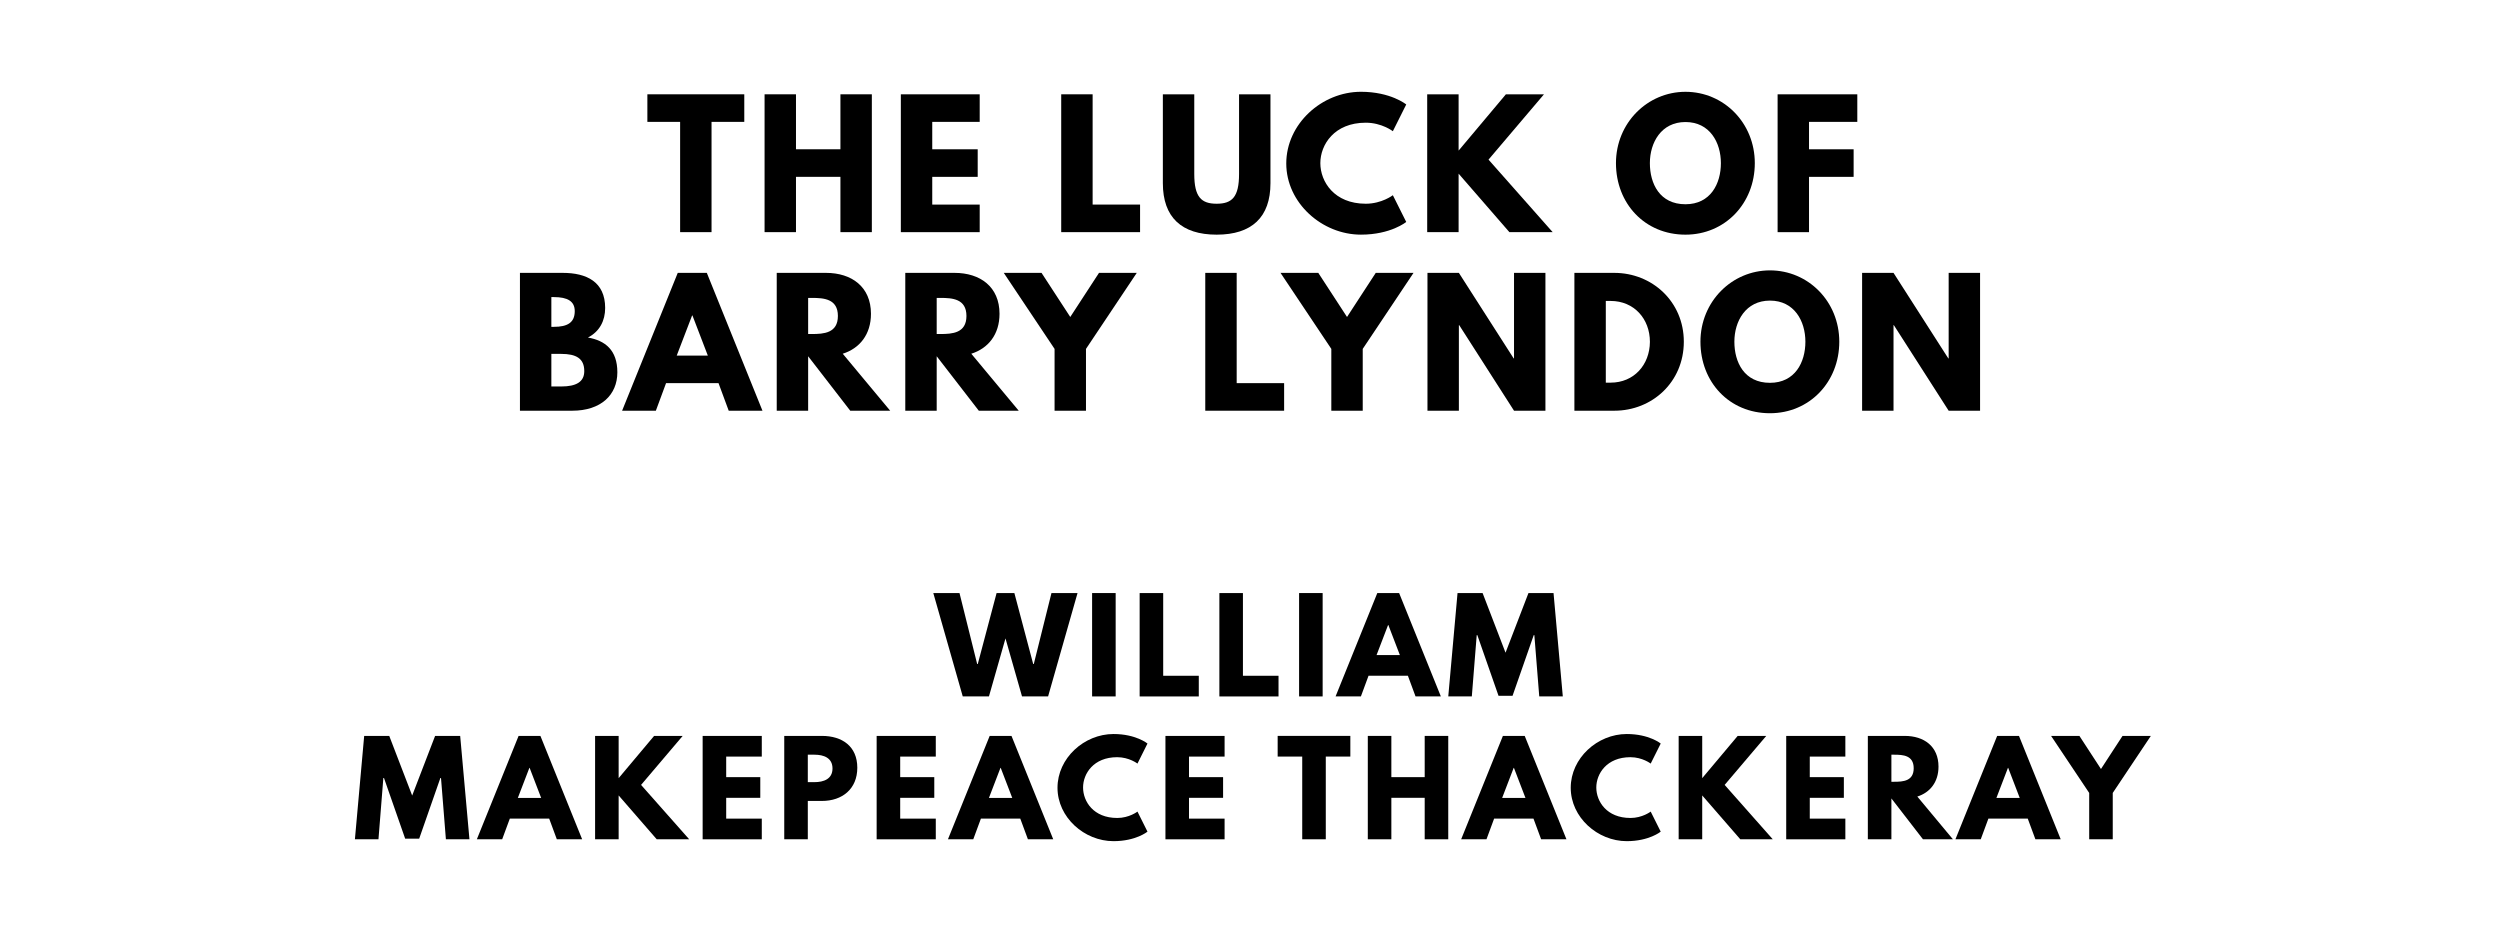
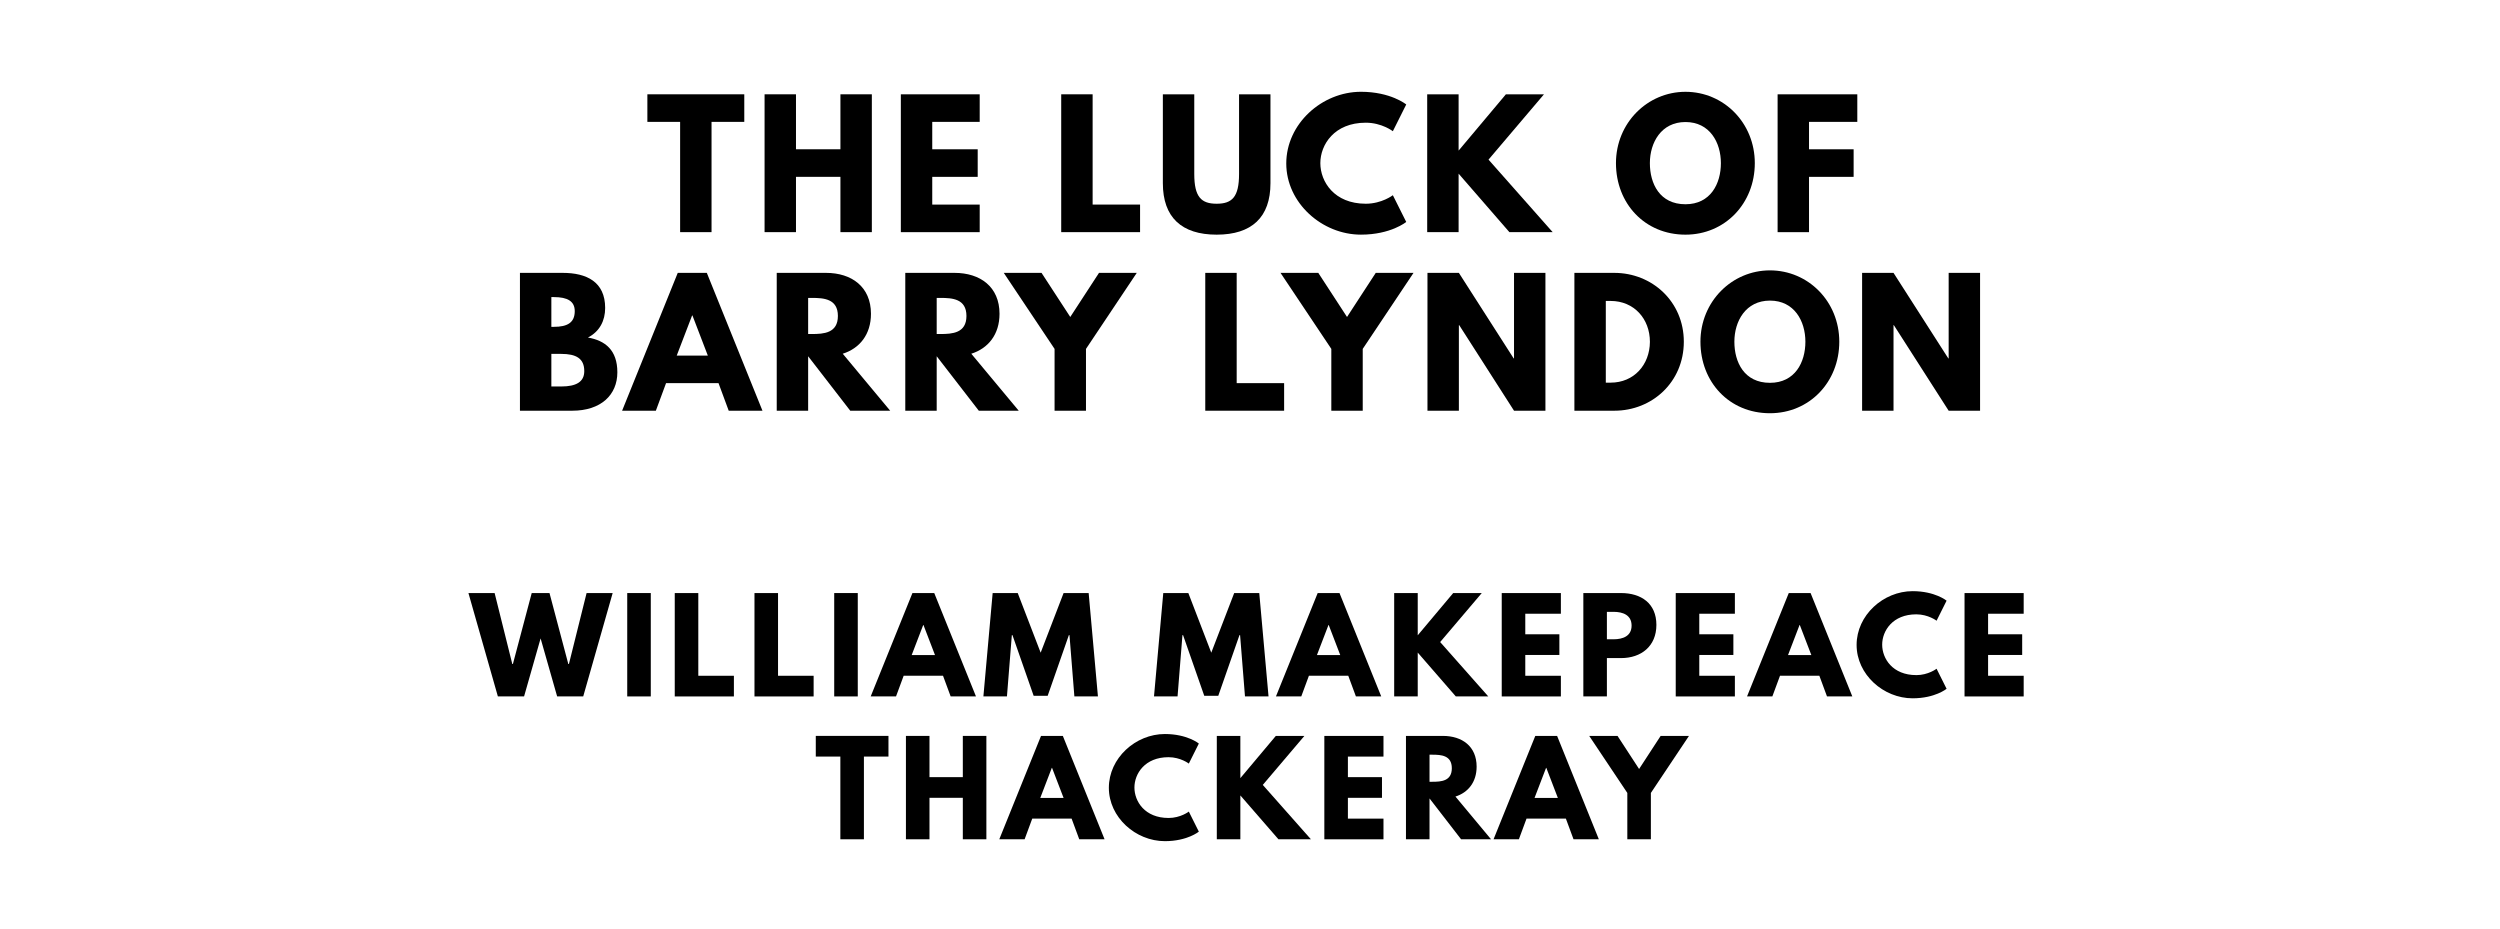
<svg xmlns="http://www.w3.org/2000/svg" version="1.1" viewBox="0 0 1400 520">
  <g aria-label="THE LUCK OF">
    <path d="M362.53,68.25l0.00-15.44l54.27,0.00l0.00,15.44l-18.34,0.00l0.00,61.75l-17.59,0.00l0.00-61.75l-18.34,0.00z" />
    <path d="M445.75,99.03l0.00,30.97l-17.59,0.00l0.00-77.19l17.59,0.00l0.00,30.78l24.89,0.00l0.00-30.78l17.59,0.00l0.00,77.19l-17.59,0.00l0.00-30.97l-24.89,0.00z" />
    <path d="M548.63,52.81l0.00,15.44l-26.57,0.00l0.00,15.35l25.45,0.00l0.00,15.44l-25.45,0.00l0.00,15.53l26.57,0.00l0.00,15.44l-44.16,0.00l0.00-77.19l44.16,0.00z" />
    <path d="M611.87,52.81l0.00,61.75l26.57,0.00l0.00,15.44l-44.16,0.00l0.00-77.19l17.59,0.00z" />
    <path d="M711.46,52.81l0.00,49.78c0.00,19.09-10.48,28.82-30.13,28.82s-30.13-9.73-30.13-28.82l0.00-49.78l17.59,0.00l0.00,44.63c0.00,12.91,3.93,16.65,12.54,16.65s12.54-3.74,12.54-16.65l0.00-44.63l17.59,0.00z" />
    <path d="M764.84,114.09c8.98,0.00,15.16-4.77,15.16-4.77l7.49,14.97s-8.61,7.11-25.36,7.11c-21.80,0.00-41.82-17.78-41.82-39.86c0.00-22.18,19.93-40.14,41.82-40.14c16.75,0.00,25.36,7.11,25.36,7.11l-7.49,14.97s-6.18-4.77-15.16-4.77c-17.68,0.00-25.45,12.35-25.45,22.64c0.00,10.39,7.77,22.74,25.45,22.74z" />
    <path d="M869.49,130.00l-24.23,0.00l-28.44-32.75l0.00,32.75l-17.59,0.00l0.00-77.19l17.59,0.00l0.00,31.53l26.48-31.53l21.33,0.00l-31.06,36.58z" />
    <path d="M904.94,91.36c0.00-22.55,17.68-39.95,38.92-39.95c21.43,0.00,38.83,17.40,38.83,39.95s-16.65,40.05-38.83,40.05c-22.83,0.00-38.92-17.50-38.92-40.05z  M923.93,91.36c0.00,11.51,5.52,23.02,19.93,23.02c14.04,0.00,19.84-11.51,19.84-23.02s-6.18-23.02-19.84-23.02c-13.57,0.00-19.93,11.51-19.93,23.02z" />
    <path d="M1040.09,52.81l0.00,15.44l-27.04,0.00l0.00,15.35l24.98,0.00l0.00,15.44l-24.98,0.00l0.00,30.97l-17.59,0.00l0.00-77.19l44.63,0.00z" />
  </g>
  <g aria-label="BARRY LYNDON">
    <path d="M291.17,152.81l23.95,0.00c13.29,0.00,23.77,4.96,23.77,19.65c0.00,7.11-3.09,13.19-9.64,16.56c9.64,1.68,16.47,7.02,16.47,19.46c0.00,12.73-9.26,21.52-25.26,21.52l-29.29,0.00l0.00-77.19z  M308.76,183.03l1.40,0.00c7.58,0.00,11.70-2.34,11.70-8.80c0.00-5.52-4.02-7.86-11.70-7.86l-1.40,0.00l0.00,16.65z  M308.76,216.43l5.52,0.00c8.33,0.00,12.91-2.53,12.91-8.61c0.00-7.11-4.58-9.64-12.91-9.64l-5.52,0.00l0.00,18.25z" />
    <path d="M395.82,152.81l31.16,77.19l-18.90,0.00l-5.71-15.44l-29.38,0.00l-5.71,15.44l-18.90,0.00l31.16-77.19l16.28,0.00z  M396.38,199.12l-8.61-22.46l-0.19,0.00l-8.61,22.46l17.40,0.00z" />
    <path d="M434.97,152.81l27.60,0.00c14.32,0.00,25.17,7.77,25.17,22.92c0.00,11.60-6.36,19.37-15.81,22.36l26.57,31.91l-22.36,0.00l-23.58-30.50l0.00,30.50l-17.59,0.00l0.00-77.19z  M452.56,187.05l2.06,0.00c6.64,0.00,14.60-0.47,14.60-10.11s-7.95-10.11-14.60-10.11l-2.06,0.00l0.00,20.21z" />
    <path d="M506.96,152.81l27.60,0.00c14.32,0.00,25.17,7.77,25.17,22.92c0.00,11.60-6.36,19.37-15.81,22.36l26.57,31.91l-22.36,0.00l-23.58-30.50l0.00,30.50l-17.59,0.00l0.00-77.19z  M524.55,187.05l2.06,0.00c6.64,0.00,14.60-0.47,14.60-10.11s-7.95-10.11-14.60-10.11l-2.06,0.00l0.00,20.21z" />
    <path d="M562.11,152.81l21.15,0.00l16.09,24.70l16.09-24.70l21.15,0.00l-28.44,42.57l0.00,34.62l-17.59,0.00l0.00-34.62z" />
    <path d="M692.54,152.81l0.00,61.75l26.57,0.00l0.00,15.44l-44.16,0.00l0.00-77.19l17.59,0.00z" />
    <path d="M717.09,152.81l21.15,0.00l16.09,24.70l16.09-24.70l21.15,0.00l-28.44,42.57l0.00,34.62l-17.59,0.00l0.00-34.62z" />
    <path d="M816.97,182.09l0.00,47.91l-17.59,0.00l0.00-77.19l17.59,0.00l30.69,47.91l0.19,0.00l0.00-47.91l17.59,0.00l0.00,77.19l-17.59,0.00l-30.69-47.91l-0.19,0.00z" />
    <path d="M881.66,152.81l22.36,0.00c21.15,0.00,38.92,16.09,38.92,38.55c0.00,22.55-17.68,38.64-38.92,38.64l-22.36,0.00l0.00-77.19z  M899.25,214.28l2.71,0.00c13.01,0.00,21.89-9.92,21.99-22.83c0.00-12.91-8.89-22.92-21.99-22.92l-2.71,0.00l0.00,45.75z" />
    <path d="M952.25,191.36c0.00-22.55,17.68-39.95,38.92-39.95c21.43,0.00,38.83,17.40,38.83,39.95s-16.65,40.05-38.83,40.05c-22.83,0.00-38.92-17.50-38.92-40.05z  M971.25,191.36c0.00,11.51,5.52,23.02,19.93,23.02c14.04,0.00,19.84-11.51,19.84-23.02s-6.18-23.02-19.84-23.02c-13.57,0.00-19.93,11.51-19.93,23.02z" />
    <path d="M1060.37,182.09l0.00,47.91l-17.59,0.00l0.00-77.19l17.59,0.00l30.69,47.91l0.19,0.00l0.00-47.91l17.59,0.00l0.00,77.19l-17.59,0.00l-30.69-47.91l-0.19,0.00z" />
  </g>
-   <g aria-label="WILLIAM">
-     <path d="M572.33,390.00l-9.26-32.49l-9.26,32.49l-14.67,0.00l-16.49-57.89l14.67,0.00l9.89,39.72l0.35,0.00l10.53-39.72l9.96,0.00l10.53,39.72l0.35,0.00l9.89-39.72l14.60,0.00l-16.49,57.89l-14.60,0.00z" />
-     <path d="M624.77,332.11l0.00,57.89l-13.19,0.00l0.00-57.89l13.19,0.00z" />
-     <path d="M651.39,332.11l0.00,46.32l19.93,0.00l0.00,11.58l-33.12,0.00l0.00-57.89l13.19,0.00z" />
-     <path d="M696.04,332.11l0.00,46.32l19.93,0.00l0.00,11.58l-33.12,0.00l0.00-57.89l13.19,0.00z" />
-     <path d="M740.68,332.11l0.00,57.89l-13.19,0.00l0.00-57.89l13.19,0.00z" />
-     <path d="M783.51,332.11l23.37,57.89l-14.18,0.00l-4.28-11.58l-22.04,0.00l-4.28,11.58l-14.18,0.00l23.37-57.89l12.21,0.00z  M783.93,366.84l-6.46-16.84l-0.14,0.00l-6.46,16.84l13.05,0.00z" />
-     <path d="M861.98,390.00l-2.74-34.32l-0.35,0.00l-11.86,33.96l-7.86,0.00l-11.86-33.96l-0.35,0.00l-2.74,34.32l-13.19,0.00l5.19-57.89l14.04,0.00l12.84,33.40l12.84-33.40l14.04,0.00l5.19,57.89l-13.19,0.00z" />
+   <g aria-label="WILLIAM MAKEPEACE">
+     <path d="M312.00,390.00l-9.26-32.49l-9.26,32.49l-14.67,0.00l-16.49-57.89l14.67,0.00l9.89,39.72l0.35,0.00l10.53-39.72l9.96,0.00l10.53,39.72l0.35,0.00l9.89-39.72l14.60,0.00l-16.49,57.89l-14.60,0.00z" />
+     <path d="M364.44,332.11l0.00,57.89l-13.19,0.00l0.00-57.89l13.19,0.00z" />
+     <path d="M391.05,332.11l0.00,46.32l19.93,0.00l0.00,11.58l-33.12,0.00l0.00-57.89l13.19,0.00z" />
+     <path d="M435.70,332.11l0.00,46.32l19.93,0.00l0.00,11.58l-33.12,0.00l0.00-57.89l13.19,0.00z" />
+     <path d="M480.35,332.11l0.00,57.89l-13.19,0.00l0.00-57.89l13.19,0.00z" />
+     <path d="M523.18,332.11l23.37,57.89l-14.18,0.00l-4.28-11.58l-22.04,0.00l-4.28,11.58l-14.18,0.00l23.37-57.89l12.21,0.00z  M523.60,366.84l-6.46-16.84l-0.14,0.00l-6.46,16.84l13.05,0.00z" />
+     <path d="M601.65,390.00l-2.74-34.32l-0.35,0.00l-11.86,33.96l-7.86,0.00l-11.86-33.96l-0.35,0.00l-2.74,34.32l-13.19,0.00l5.19-57.89l14.04,0.00l12.84,33.40l12.84-33.40l14.04,0.00l5.19,57.89l-13.19,0.00z" />
+     <path d="M697.19,390.00l-2.74-34.32l-0.35,0.00l-11.86,33.96l-7.86,0.00l-11.86-33.96l-0.35,0.00l-2.74,34.32l-13.19,0.00l5.19-57.89l14.04,0.00l12.84,33.40l12.84-33.40l14.04,0.00l5.19,57.89l-13.19,0.00z" />
+     <path d="M750.12,332.11l23.37,57.89l-14.18,0.00l-4.28-11.58l-22.04,0.00l-4.28,11.58l-14.18,0.00l23.37-57.89l12.21,0.00z  M750.54,366.84l-6.46-16.84l-0.14,0.00l-6.46,16.84l13.05,0.00z" />
+     <path d="M833.44,390.00l-18.18,0.00l-21.33-24.56l0.00,24.56l-13.19,0.00l0.00-57.89l13.19,0.00l0.00,23.65l19.86-23.65l16.00,0.00l-23.30,27.44z" />
+     <path d="M874.09,332.11l0.00,11.58l-19.93,0.00l0.00,11.51l19.09,0.00l0.00,11.58l-19.09,0.00l0.00,11.65l19.93,0.00l0.00,11.58l-33.12,0.00l0.00-57.89l33.12,0.00z" />
+     <path d="M886.67,332.11l21.12,0.00c11.30,0.00,19.79,5.82,19.79,17.82c0.00,11.93-8.49,18.60-19.79,18.60l-7.93,0.00l0.00,21.47l-13.19,0.00l0.00-57.89z  M899.86,358.00l3.72,0.00c5.19,0.00,10.11-1.75,10.11-7.65c0.00-5.96-4.91-7.72-10.11-7.72l-3.72,0.00l0.00,15.37z" />
+     <path d="M971.53,332.11l0.00,11.58l-19.93,0.00l0.00,11.51l19.09,0.00l0.00,11.58l-19.09,0.00l0.00,11.65l19.93,0.00l0.00,11.58l-33.12,0.00l0.00-57.89l33.12,0.00z" />
+     <path d="M1013.93,332.11l23.37,57.89l-14.18,0.00l-4.28-11.58l-22.04,0.00l-4.28,11.58l-14.18,0.00l23.37-57.89l12.21,0.00z  M1014.35,366.84l-6.46-16.84l-0.14,0.00l-6.46,16.84l13.05,0.00z" />
+     <path d="M1073.11,378.07c6.74,0.00,11.37-3.58,11.37-3.58l5.61,11.23s-6.46,5.33-19.02,5.33c-16.35,0.00-31.37-13.33-31.37-29.89c0.00-16.63,14.95-30.11,31.37-30.11c12.56,0.00,19.02,5.33,19.02,5.33l-5.61,11.23s-4.63-3.58-11.37-3.58c-13.26,0.00-19.09,9.26-19.09,16.98c0.00,7.79,5.82,17.05,19.09,17.05z" />
+     <path d="M1133.26,332.11l0.00,11.58l-19.93,0.00l0.00,11.51l19.09,0.00l0.00,11.58l-19.09,0.00l0.00,11.65l19.93,0.00l0.00,11.58l-33.12,0.00l0.00-57.89l33.12,0.00z" />
  </g>
-   <g aria-label="MAKEPEACE THACKERAY">
-     <path d="M249.70,470.00l-2.74-34.32l-0.35,0.00l-11.86,33.96l-7.86,0.00l-11.86-33.96l-0.35,0.00l-2.74,34.32l-13.19,0.00l5.19-57.89l14.04,0.00l12.84,33.40l12.84-33.40l14.04,0.00l5.19,57.89l-13.19,0.00z" />
-     <path d="M302.63,412.11l23.37,57.89l-14.18,0.00l-4.28-11.58l-22.04,0.00l-4.28,11.58l-14.18,0.00l23.37-57.89l12.21,0.00z  M303.05,446.84l-6.46-16.84l-0.14,0.00l-6.46,16.84l13.05,0.00z" />
-     <path d="M385.95,470.00l-18.18,0.00l-21.33-24.56l0.00,24.56l-13.19,0.00l0.00-57.89l13.19,0.00l0.00,23.65l19.86-23.65l16.00,0.00l-23.30,27.44z" />
-     <path d="M426.60,412.11l0.00,11.58l-19.93,0.00l0.00,11.51l19.09,0.00l0.00,11.58l-19.09,0.00l0.00,11.65l19.93,0.00l0.00,11.58l-33.12,0.00l0.00-57.89l33.12,0.00z" />
-     <path d="M439.18,412.11l21.12,0.00c11.30,0.00,19.79,5.82,19.79,17.82c0.00,11.93-8.49,18.60-19.79,18.60l-7.93,0.00l0.00,21.47l-13.19,0.00l0.00-57.89z  M452.37,438.00l3.72,0.00c5.19,0.00,10.11-1.75,10.11-7.65c0.00-5.96-4.91-7.72-10.11-7.72l-3.72,0.00l0.00,15.37z" />
-     <path d="M524.04,412.11l0.00,11.58l-19.93,0.00l0.00,11.51l19.09,0.00l0.00,11.58l-19.09,0.00l0.00,11.65l19.93,0.00l0.00,11.58l-33.12,0.00l0.00-57.89l33.12,0.00z" />
-     <path d="M566.44,412.11l23.37,57.89l-14.18,0.00l-4.28-11.58l-22.04,0.00l-4.28,11.58l-14.18,0.00l23.37-57.89l12.21,0.00z  M566.86,446.84l-6.46-16.84l-0.14,0.00l-6.46,16.84l13.05,0.00z" />
-     <path d="M625.61,458.07c6.74,0.00,11.37-3.58,11.37-3.58l5.61,11.23s-6.46,5.33-19.02,5.33c-16.35,0.00-31.37-13.33-31.37-29.89c0.00-16.63,14.95-30.11,31.37-30.11c12.56,0.00,19.02,5.33,19.02,5.33l-5.61,11.23s-4.63-3.58-11.37-3.58c-13.26,0.00-19.09,9.26-19.09,16.98c0.00,7.79,5.82,17.05,19.09,17.05z" />
-     <path d="M685.77,412.11l0.00,11.58l-19.93,0.00l0.00,11.51l19.09,0.00l0.00,11.58l-19.09,0.00l0.00,11.65l19.93,0.00l0.00,11.58l-33.12,0.00l0.00-57.89l33.12,0.00z" />
-     <path d="M715.49,423.68l0.00-11.58l40.70,0.00l0.00,11.58l-13.75,0.00l0.00,46.32l-13.19,0.00l0.00-46.32l-13.75,0.00z" />
-     <path d="M779.16,446.77l0.00,23.23l-13.19,0.00l0.00-57.89l13.19,0.00l0.00,23.09l18.67,0.00l0.00-23.09l13.19,0.00l0.00,57.89l-13.19,0.00l0.00-23.23l-18.67,0.00z" />
-     <path d="M853.84,412.11l23.37,57.89l-14.18,0.00l-4.28-11.58l-22.04,0.00l-4.28,11.58l-14.18,0.00l23.37-57.89l12.21,0.00z  M854.26,446.84l-6.46-16.84l-0.14,0.00l-6.46,16.84l13.05,0.00z" />
-     <path d="M913.02,458.07c6.74,0.00,11.37-3.58,11.37-3.58l5.61,11.23s-6.46,5.33-19.02,5.33c-16.35,0.00-31.37-13.33-31.37-29.89c0.00-16.63,14.95-30.11,31.37-30.11c12.56,0.00,19.02,5.33,19.02,5.33l-5.61,11.23s-4.63-3.58-11.37-3.58c-13.26,0.00-19.09,9.26-19.09,16.98c0.00,7.79,5.82,17.05,19.09,17.05z" />
-     <path d="M992.75,470.00l-18.18,0.00l-21.33-24.56l0.00,24.56l-13.19,0.00l0.00-57.89l13.19,0.00l0.00,23.65l19.86-23.65l16.00,0.00l-23.30,27.44z" />
-     <path d="M1033.40,412.11l0.00,11.58l-19.93,0.00l0.00,11.51l19.09,0.00l0.00,11.58l-19.09,0.00l0.00,11.65l19.93,0.00l0.00,11.58l-33.12,0.00l0.00-57.89l33.12,0.00z" />
-     <path d="M1045.98,412.11l20.70,0.00c10.74,0.00,18.88,5.82,18.88,17.19c0.00,8.70-4.77,14.53-11.86,16.77l19.93,23.93l-16.77,0.00l-17.68-22.88l0.00,22.88l-13.19,0.00l0.00-57.89z  M1059.18,437.79l1.54,0.00c4.98,0.00,10.95-0.35,10.95-7.58s-5.96-7.58-10.95-7.58l-1.54,0.00l0.00,15.16z" />
-     <path d="M1130.63,412.11l23.37,57.89l-14.18,0.00l-4.28-11.58l-22.04,0.00l-4.28,11.58l-14.18,0.00l23.37-57.89l12.21,0.00z  M1131.05,446.84l-6.46-16.84l-0.14,0.00l-6.46,16.84l13.05,0.00z" />
-     <path d="M1148.61,412.11l15.86,0.00l12.07,18.53l12.07-18.53l15.86,0.00l-21.33,31.93l0.00,25.96l-13.19,0.00l0.00-25.96z" />
+   <g aria-label="THACKERAY">
+     <path d="M456.84,423.68l0.00-11.58l40.70,0.00l0.00,11.58l-13.75,0.00l0.00,46.32l-13.19,0.00l0.00-46.32l-13.75,0.00z" />
+     <path d="M520.51,446.77l0.00,23.23l-13.19,0.00l0.00-57.89l13.19,0.00l0.00,23.09l18.67,0.00l0.00-23.09l13.19,0.00l0.00,57.89l-13.19,0.00l0.00-23.23l-18.67,0.00z" />
+     <path d="M595.19,412.11l23.37,57.89l-14.18,0.00l-4.28-11.58l-22.04,0.00l-4.28,11.58l-14.18,0.00l23.37-57.89l12.21,0.00z  M595.61,446.84l-6.46-16.84l-0.14,0.00l-6.46,16.84l13.05,0.00z" />
+     <path d="M654.37,458.07c6.74,0.00,11.37-3.58,11.37-3.58l5.61,11.23s-6.46,5.33-19.02,5.33c-16.35,0.00-31.37-13.33-31.37-29.89c0.00-16.63,14.95-30.11,31.37-30.11c12.56,0.00,19.02,5.33,19.02,5.33l-5.61,11.23s-4.63-3.58-11.37-3.58c-13.26,0.00-19.09,9.26-19.09,16.98c0.00,7.79,5.82,17.05,19.09,17.05z" />
+     <path d="M734.11,470.00l-18.18,0.00l-21.33-24.56l0.00,24.56l-13.19,0.00l0.00-57.89l13.19,0.00l0.00,23.65l19.86-23.65l16.00,0.00l-23.30,27.44z" />
+     <path d="M774.75,412.11l0.00,11.58l-19.93,0.00l0.00,11.51l19.09,0.00l0.00,11.58l-19.09,0.00l0.00,11.65l19.93,0.00l0.00,11.58l-33.12,0.00l0.00-57.89l33.12,0.00z" />
+     <path d="M787.33,412.11l20.70,0.00c10.74,0.00,18.88,5.82,18.88,17.19c0.00,8.70-4.77,14.53-11.86,16.77l19.93,23.93l-16.77,0.00l-17.68-22.88l0.00,22.88l-13.19,0.00l0.00-57.89z  M800.53,437.79l1.54,0.00c4.98,0.00,10.95-0.35,10.95-7.58s-5.96-7.58-10.95-7.58l-1.54,0.00l0.00,15.16z" />
+     <path d="M871.98,412.11l23.37,57.89l-14.18,0.00l-4.28-11.58l-22.04,0.00l-4.28,11.58l-14.18,0.00l23.37-57.89l12.21,0.00z  M872.40,446.84l-6.46-16.84l-0.14,0.00l-6.46,16.84l13.05,0.00z" />
+     <path d="M889.96,412.11l15.86,0.00l12.07,18.53l12.07-18.53l15.86,0.00l-21.33,31.93l0.00,25.96l-13.19,0.00l0.00-25.96z" />
  </g>
</svg>
